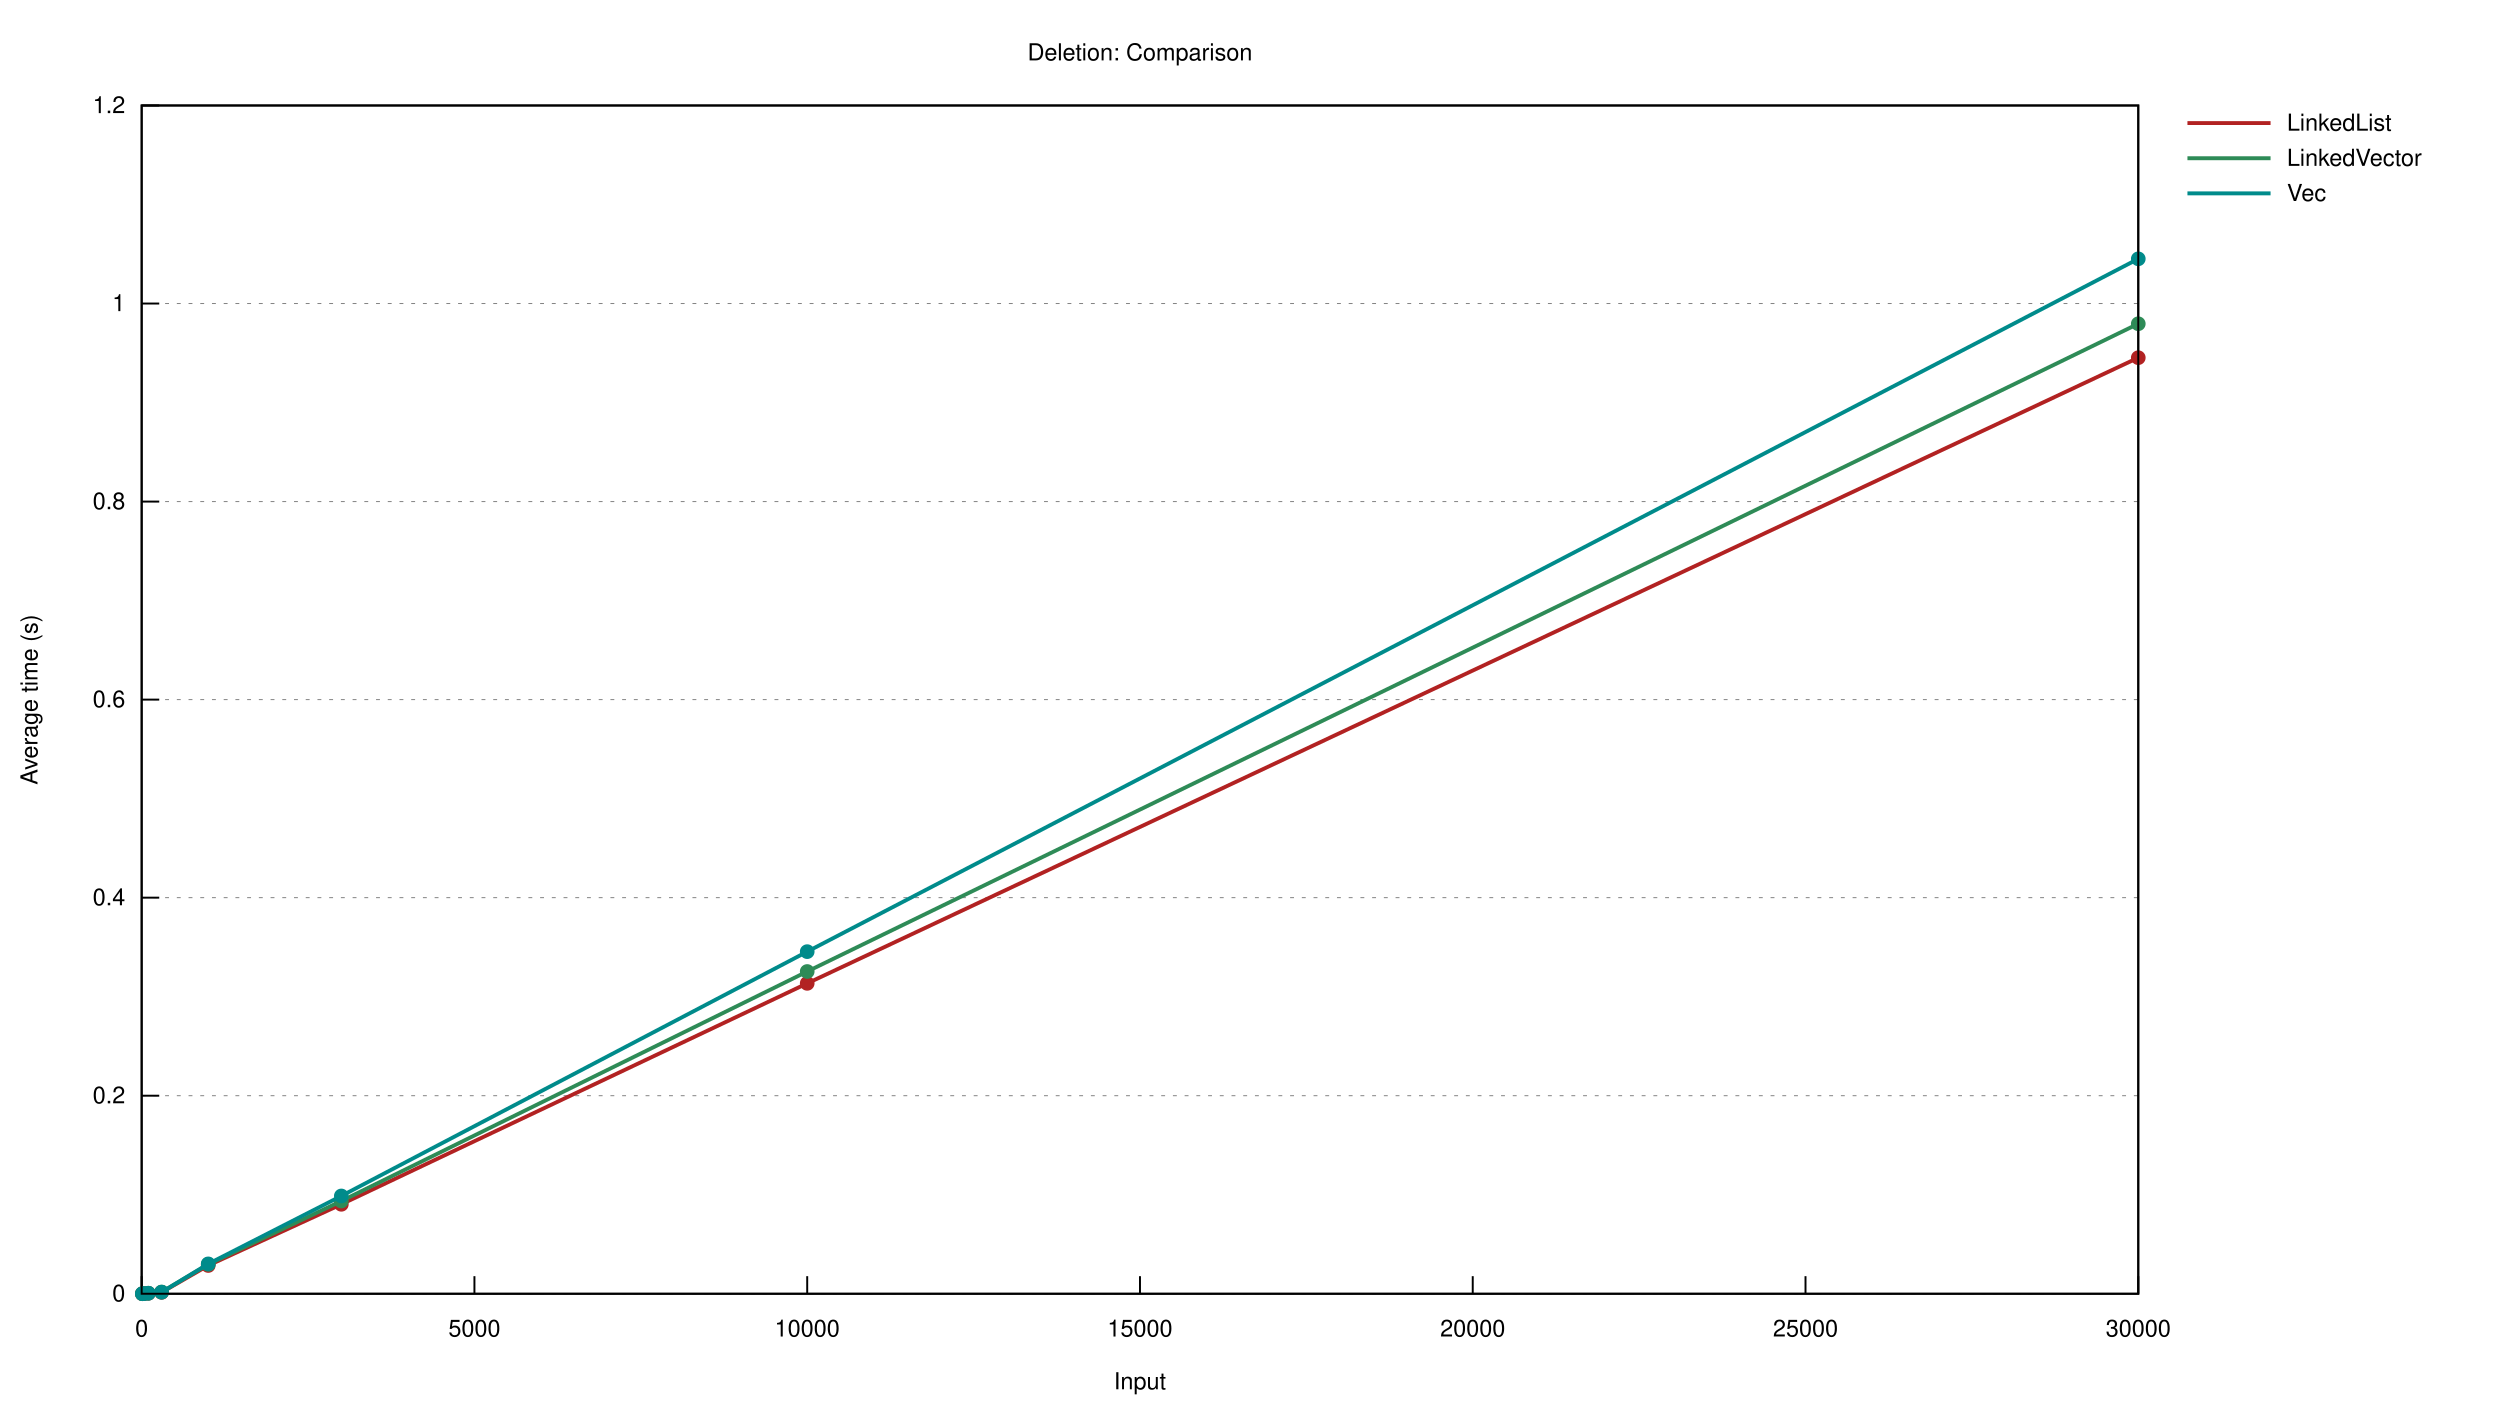
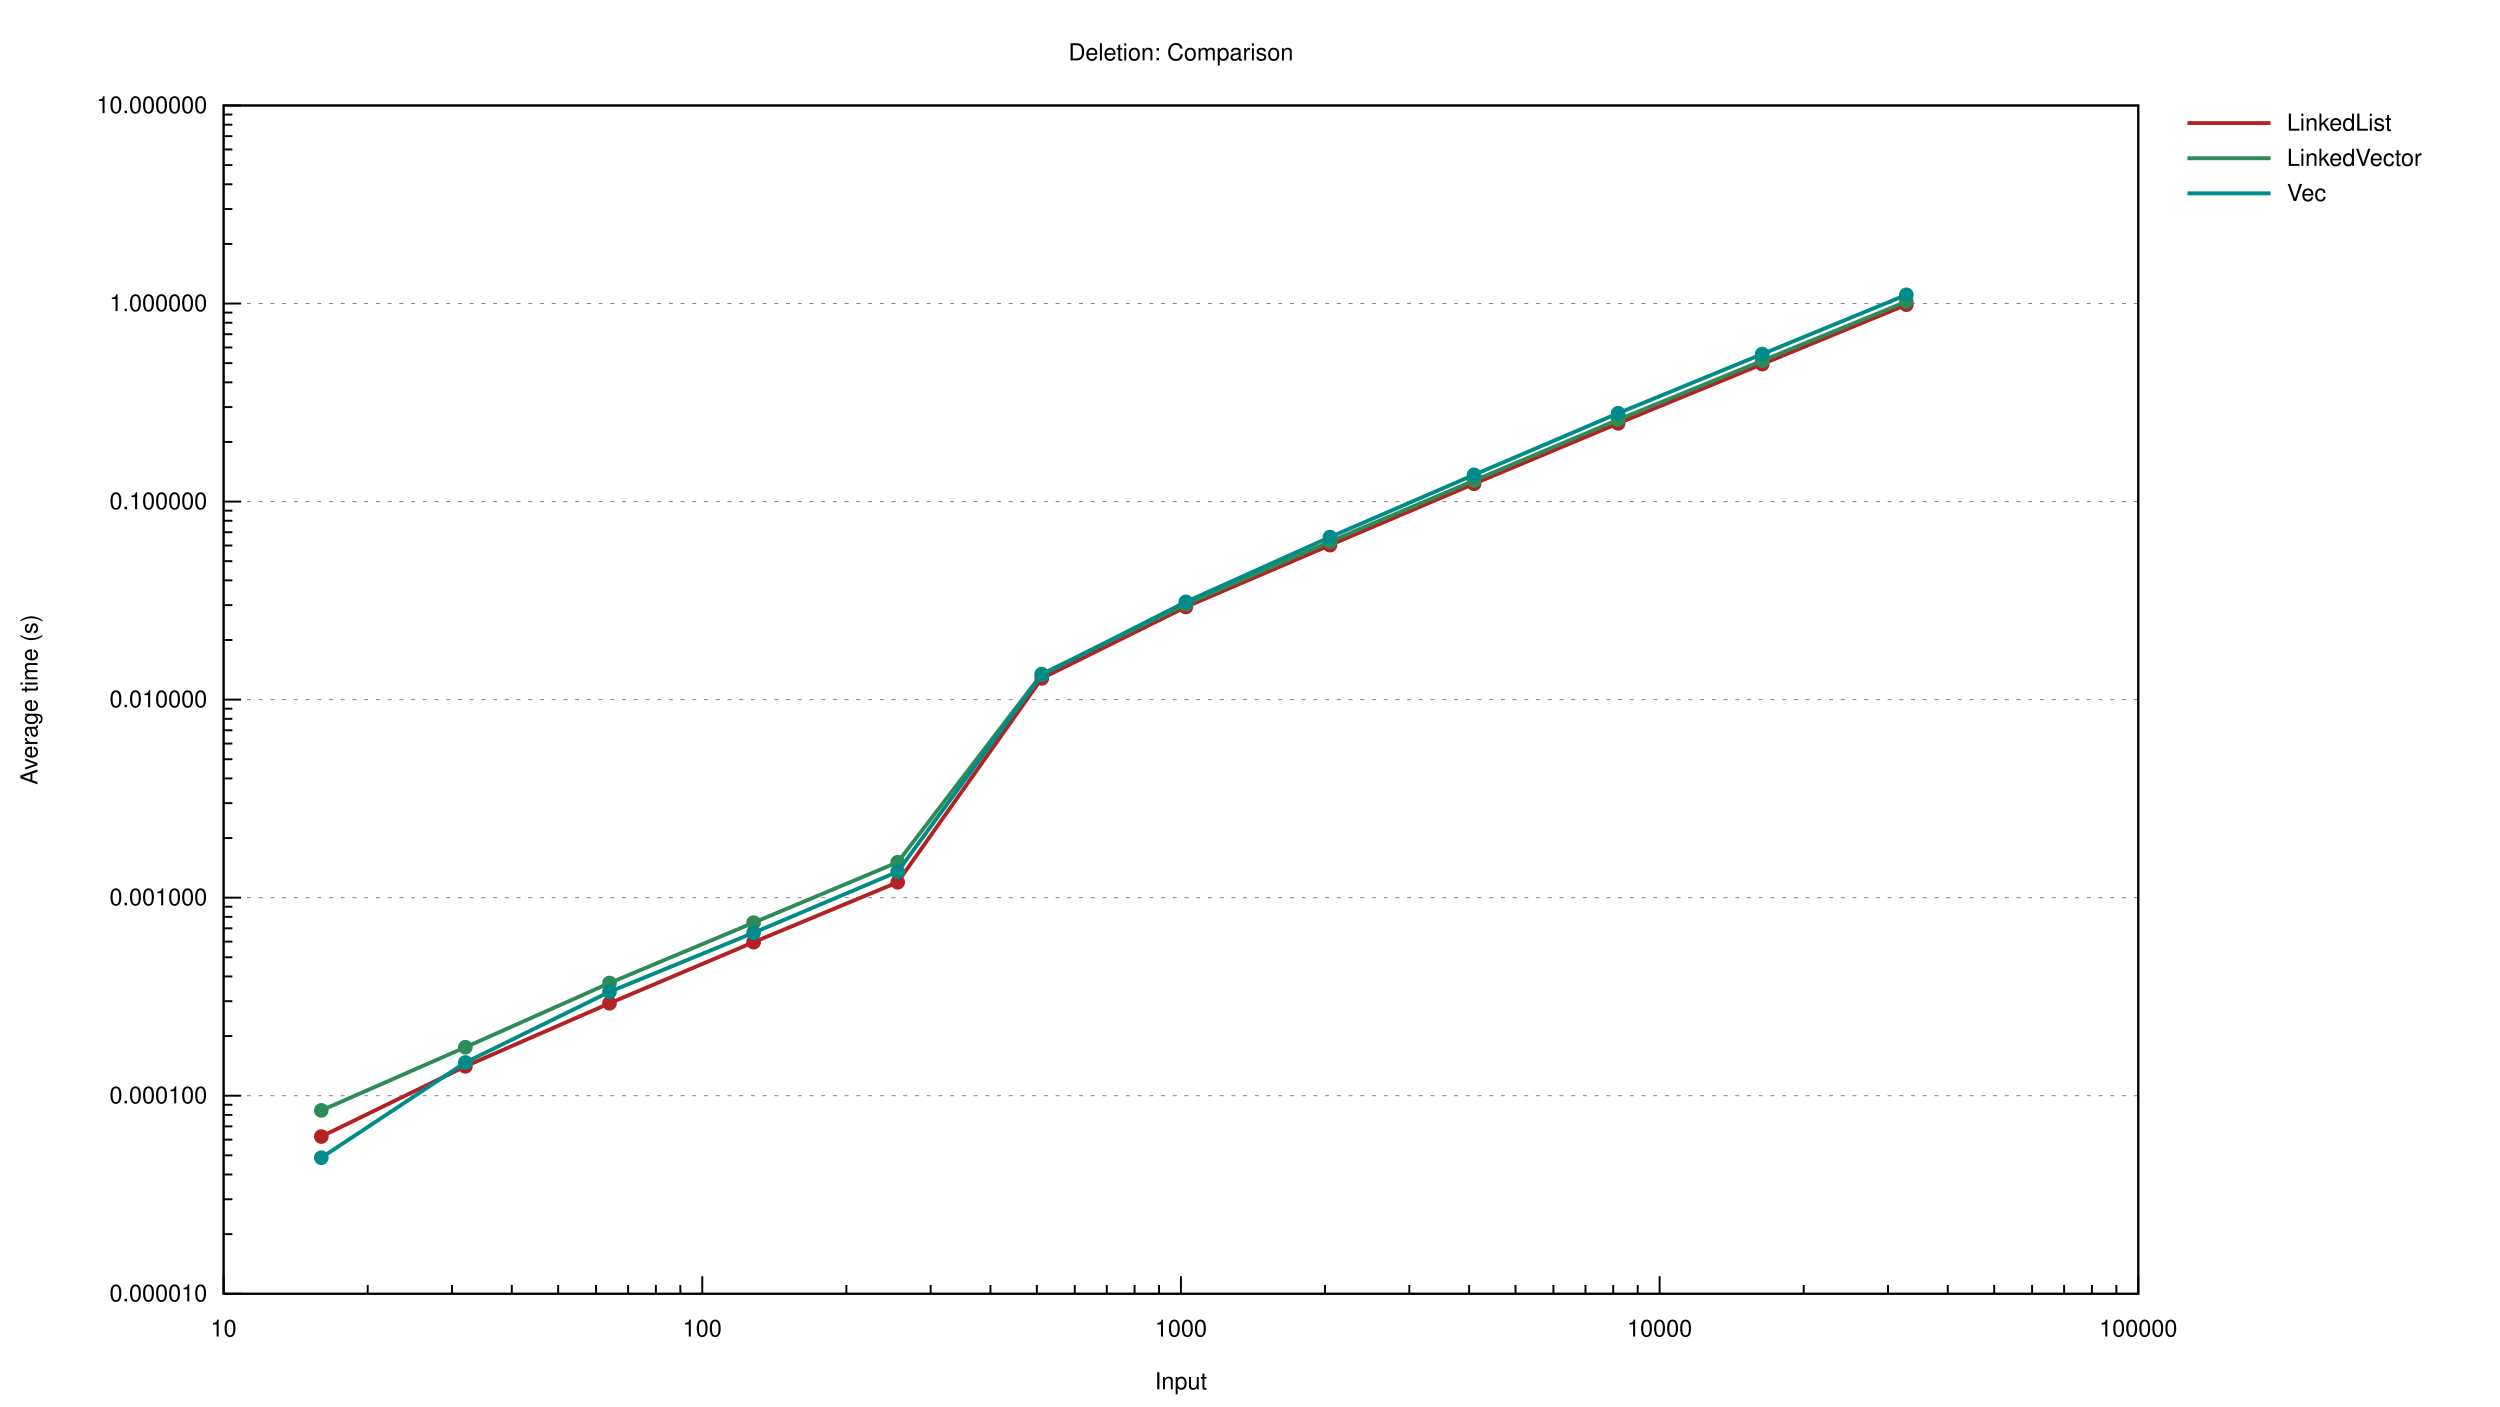
<svg xmlns="http://www.w3.org/2000/svg" xmlns:xlink="http://www.w3.org/1999/xlink" viewBox="0 0 1280 720">
  <g id="gnuplot_canvas">
    <rect x="0" y="0" width="1280" height="720" fill="none" />
    <defs>
      <circle id="gpDot" r="0.5" stroke-width="0.5" stroke="currentColor" />
      <path id="gpPt0" stroke-width="0.222" stroke="currentColor" d="M-1,0 h2 M0,-1 v2" />
      <path id="gpPt1" stroke-width="0.222" stroke="currentColor" d="M-1,-1 L1,1 M1,-1 L-1,1" />
      <path id="gpPt2" stroke-width="0.222" stroke="currentColor" d="M-1,0 L1,0 M0,-1 L0,1 M-1,-1 L1,1 M-1,1 L1,-1" />
      <rect id="gpPt3" stroke-width="0.222" stroke="currentColor" x="-1" y="-1" width="2" height="2" />
      <rect id="gpPt4" stroke-width="0.222" stroke="currentColor" fill="currentColor" x="-1" y="-1" width="2" height="2" />
      <circle id="gpPt5" stroke-width="0.222" stroke="currentColor" cx="0" cy="0" r="1" />
      <use xlink:href="#gpPt5" id="gpPt6" fill="currentColor" stroke="none" />
      <path id="gpPt7" stroke-width="0.222" stroke="currentColor" d="M0,-1.33 L-1.33,0.67 L1.33,0.67 z" />
      <use xlink:href="#gpPt7" id="gpPt8" fill="currentColor" stroke="none" />
      <use xlink:href="#gpPt7" id="gpPt9" stroke="currentColor" transform="rotate(180)" />
      <use xlink:href="#gpPt9" id="gpPt10" fill="currentColor" stroke="none" />
      <use xlink:href="#gpPt3" id="gpPt11" stroke="currentColor" transform="rotate(45)" />
      <use xlink:href="#gpPt11" id="gpPt12" fill="currentColor" stroke="none" />
      <path id="gpPt13" stroke-width="0.222" stroke="currentColor" d="M0,1.330 L1.265,0.411 L0.782,-1.067 L-0.782,-1.076 L-1.265,0.411 z" />
      <use xlink:href="#gpPt13" id="gpPt14" fill="currentColor" stroke="none" />
      <filter id="textbox" filterUnits="objectBoundingBox" x="0" y="0" height="1" width="1">
        <feFlood flood-color="white" flood-opacity="1" result="bgnd" />
        <feComposite in="SourceGraphic" in2="bgnd" operator="atop" />
      </filter>
      <filter id="greybox" filterUnits="objectBoundingBox" x="0" y="0" height="1" width="1">
        <feFlood flood-color="lightgrey" flood-opacity="1" result="grey" />
        <feComposite in="SourceGraphic" in2="grey" operator="atop" />
      </filter>
    </defs>
    <g fill="none" color="white" stroke="currentColor" stroke-width="1.00" stroke-linecap="butt" stroke-linejoin="miter">
</g>
    <g fill="none" color="black" stroke="currentColor" stroke-width="1.00" stroke-linecap="butt" stroke-linejoin="miter">
</g>
    <g fill="none" color="black" stroke="black" stroke-width="0.50" stroke-linecap="butt" stroke-linejoin="miter">
</g>
    <g fill="none" color="gray" stroke="currentColor" stroke-width="0.50" stroke-linecap="butt" stroke-linejoin="miter">
-       <path stroke="gray" stroke-dasharray="2,4" class="gridline" d="M72.53,662.40 L1094.80,662.40  " />
-     </g>
-     <g fill="none" color="gray" stroke="gray" stroke-width="1.00" stroke-linecap="butt" stroke-linejoin="miter">
- </g>
-     <g fill="none" color="black" stroke="currentColor" stroke-width="1.00" stroke-linecap="butt" stroke-linejoin="miter">
-       <path stroke="black" d="M72.53,662.40 L81.53,662.40  " />
-       <g transform="translate(64.14,666.30)" stroke="none" fill="black" font-family="Helvetica" font-size="12.00" text-anchor="end">
-         <text>
-           <tspan font-family="Helvetica"> 0</tspan>
-         </text>
-       </g>
-     </g>
-     <g fill="none" color="black" stroke="currentColor" stroke-width="1.00" stroke-linecap="butt" stroke-linejoin="miter">
- </g>
-     <g fill="none" color="black" stroke="black" stroke-width="0.50" stroke-linecap="butt" stroke-linejoin="miter">
- </g>
-     <g fill="none" color="gray" stroke="currentColor" stroke-width="0.50" stroke-linecap="butt" stroke-linejoin="miter">
-       <path stroke="gray" stroke-dasharray="2,4" class="gridline" d="M72.53,561.00 L1094.80,561.00  " />
-     </g>
-     <g fill="none" color="gray" stroke="gray" stroke-width="1.00" stroke-linecap="butt" stroke-linejoin="miter">
- </g>
-     <g fill="none" color="black" stroke="currentColor" stroke-width="1.00" stroke-linecap="butt" stroke-linejoin="miter">
-       <path stroke="black" d="M72.53,561.00 L81.53,561.00  " />
-       <g transform="translate(64.14,564.90)" stroke="none" fill="black" font-family="Helvetica" font-size="12.00" text-anchor="end">
-         <text>
-           <tspan font-family="Helvetica"> 0.2</tspan>
-         </text>
-       </g>
-     </g>
-     <g fill="none" color="black" stroke="currentColor" stroke-width="1.00" stroke-linecap="butt" stroke-linejoin="miter">
- </g>
-     <g fill="none" color="black" stroke="black" stroke-width="0.50" stroke-linecap="butt" stroke-linejoin="miter">
- </g>
-     <g fill="none" color="gray" stroke="currentColor" stroke-width="0.50" stroke-linecap="butt" stroke-linejoin="miter">
-       <path stroke="gray" stroke-dasharray="2,4" class="gridline" d="M72.53,459.60 L1094.80,459.60  " />
-     </g>
-     <g fill="none" color="gray" stroke="gray" stroke-width="1.00" stroke-linecap="butt" stroke-linejoin="miter">
- </g>
-     <g fill="none" color="black" stroke="currentColor" stroke-width="1.00" stroke-linecap="butt" stroke-linejoin="miter">
-       <path stroke="black" d="M72.53,459.60 L81.53,459.60  " />
-       <g transform="translate(64.14,463.50)" stroke="none" fill="black" font-family="Helvetica" font-size="12.00" text-anchor="end">
-         <text>
-           <tspan font-family="Helvetica"> 0.4</tspan>
-         </text>
-       </g>
-     </g>
-     <g fill="none" color="black" stroke="currentColor" stroke-width="1.00" stroke-linecap="butt" stroke-linejoin="miter">
- </g>
-     <g fill="none" color="black" stroke="black" stroke-width="0.50" stroke-linecap="butt" stroke-linejoin="miter">
- </g>
-     <g fill="none" color="gray" stroke="currentColor" stroke-width="0.50" stroke-linecap="butt" stroke-linejoin="miter">
-       <path stroke="gray" stroke-dasharray="2,4" class="gridline" d="M72.53,358.20 L1094.80,358.20  " />
-     </g>
-     <g fill="none" color="gray" stroke="gray" stroke-width="1.00" stroke-linecap="butt" stroke-linejoin="miter">
- </g>
-     <g fill="none" color="black" stroke="currentColor" stroke-width="1.00" stroke-linecap="butt" stroke-linejoin="miter">
-       <path stroke="black" d="M72.53,358.20 L81.53,358.20  " />
-       <g transform="translate(64.14,362.10)" stroke="none" fill="black" font-family="Helvetica" font-size="12.00" text-anchor="end">
-         <text>
-           <tspan font-family="Helvetica"> 0.6</tspan>
-         </text>
-       </g>
-     </g>
-     <g fill="none" color="black" stroke="currentColor" stroke-width="1.00" stroke-linecap="butt" stroke-linejoin="miter">
- </g>
-     <g fill="none" color="black" stroke="black" stroke-width="0.50" stroke-linecap="butt" stroke-linejoin="miter">
- </g>
-     <g fill="none" color="gray" stroke="currentColor" stroke-width="0.50" stroke-linecap="butt" stroke-linejoin="miter">
-       <path stroke="gray" stroke-dasharray="2,4" class="gridline" d="M72.53,256.81 L1094.80,256.81  " />
-     </g>
-     <g fill="none" color="gray" stroke="gray" stroke-width="1.00" stroke-linecap="butt" stroke-linejoin="miter">
- </g>
-     <g fill="none" color="black" stroke="currentColor" stroke-width="1.00" stroke-linecap="butt" stroke-linejoin="miter">
-       <path stroke="black" d="M72.53,256.81 L81.53,256.81  " />
-       <g transform="translate(64.14,260.71)" stroke="none" fill="black" font-family="Helvetica" font-size="12.00" text-anchor="end">
-         <text>
-           <tspan font-family="Helvetica"> 0.8</tspan>
-         </text>
-       </g>
-     </g>
-     <g fill="none" color="black" stroke="currentColor" stroke-width="1.00" stroke-linecap="butt" stroke-linejoin="miter">
- </g>
-     <g fill="none" color="black" stroke="black" stroke-width="0.50" stroke-linecap="butt" stroke-linejoin="miter">
- </g>
-     <g fill="none" color="gray" stroke="currentColor" stroke-width="0.50" stroke-linecap="butt" stroke-linejoin="miter">
-       <path stroke="gray" stroke-dasharray="2,4" class="gridline" d="M72.53,155.41 L1094.80,155.41  " />
-     </g>
-     <g fill="none" color="gray" stroke="gray" stroke-width="1.00" stroke-linecap="butt" stroke-linejoin="miter">
- </g>
-     <g fill="none" color="black" stroke="currentColor" stroke-width="1.00" stroke-linecap="butt" stroke-linejoin="miter">
-       <path stroke="black" d="M72.53,155.41 L81.53,155.41  " />
-       <g transform="translate(64.14,159.31)" stroke="none" fill="black" font-family="Helvetica" font-size="12.00" text-anchor="end">
-         <text>
-           <tspan font-family="Helvetica"> 1</tspan>
-         </text>
-       </g>
-     </g>
-     <g fill="none" color="black" stroke="currentColor" stroke-width="1.00" stroke-linecap="butt" stroke-linejoin="miter">
- </g>
-     <g fill="none" color="black" stroke="black" stroke-width="0.50" stroke-linecap="butt" stroke-linejoin="miter">
- </g>
-     <g fill="none" color="gray" stroke="currentColor" stroke-width="0.50" stroke-linecap="butt" stroke-linejoin="miter">
-       <path stroke="gray" stroke-dasharray="2,4" class="gridline" d="M72.53,54.01 L1094.80,54.01  " />
-     </g>
-     <g fill="none" color="gray" stroke="gray" stroke-width="1.00" stroke-linecap="butt" stroke-linejoin="miter">
- </g>
-     <g fill="none" color="black" stroke="currentColor" stroke-width="1.00" stroke-linecap="butt" stroke-linejoin="miter">
-       <path stroke="black" d="M72.53,54.01 L81.53,54.01  " />
-       <g transform="translate(64.14,57.91)" stroke="none" fill="black" font-family="Helvetica" font-size="12.00" text-anchor="end">
-         <text>
-           <tspan font-family="Helvetica"> 1.2</tspan>
-         </text>
-       </g>
-     </g>
-     <g fill="none" color="black" stroke="currentColor" stroke-width="1.00" stroke-linecap="butt" stroke-linejoin="miter">
-       <path stroke="black" d="M72.53,662.40 L72.53,653.40  " />
-       <g transform="translate(72.53,684.30)" stroke="none" fill="black" font-family="Helvetica" font-size="12.00" text-anchor="middle">
-         <text>
-           <tspan font-family="Helvetica"> 0</tspan>
-         </text>
-       </g>
-     </g>
-     <g fill="none" color="black" stroke="currentColor" stroke-width="1.00" stroke-linecap="butt" stroke-linejoin="miter">
-       <path stroke="black" d="M242.91,662.40 L242.91,653.40  " />
-       <g transform="translate(242.91,684.30)" stroke="none" fill="black" font-family="Helvetica" font-size="12.00" text-anchor="middle">
-         <text>
-           <tspan font-family="Helvetica"> 5000</tspan>
-         </text>
-       </g>
-     </g>
-     <g fill="none" color="black" stroke="currentColor" stroke-width="1.00" stroke-linecap="butt" stroke-linejoin="miter">
-       <path stroke="black" d="M413.29,662.40 L413.29,653.40  " />
-       <g transform="translate(413.29,684.30)" stroke="none" fill="black" font-family="Helvetica" font-size="12.00" text-anchor="middle">
+       <path stroke="gray" stroke-dasharray="2,4" class="gridline" d="M114.48,662.40 L1094.80,662.40  " />
+     </g>
+     <g fill="none" color="gray" stroke="gray" stroke-width="1.00" stroke-linecap="butt" stroke-linejoin="miter">
+ </g>
+     <g fill="none" color="black" stroke="currentColor" stroke-width="1.00" stroke-linecap="butt" stroke-linejoin="miter">
+       <path stroke="black" d="M114.48,662.40 L123.48,662.40  " />
+       <g transform="translate(106.09,666.30)" stroke="none" fill="black" font-family="Helvetica" font-size="12.00" text-anchor="end">
+         <text>
+           <tspan font-family="Helvetica">0.000010</tspan>
+         </text>
+       </g>
+     </g>
+     <g fill="none" color="black" stroke="currentColor" stroke-width="1.00" stroke-linecap="butt" stroke-linejoin="miter">
+       <path stroke="black" d="M114.48,631.88 L118.98,631.88 M114.48,614.02 L118.98,614.02 M114.48,601.35 L118.98,601.35 M114.48,591.53 L118.98,591.53   M114.48,583.50 L118.98,583.50 M114.48,576.71 L118.98,576.71 M114.48,570.83 L118.98,570.83 M114.48,565.64 L118.98,565.64    " />
+     </g>
+     <g fill="none" color="black" stroke="black" stroke-width="0.50" stroke-linecap="butt" stroke-linejoin="miter">
+ </g>
+     <g fill="none" color="gray" stroke="currentColor" stroke-width="0.50" stroke-linecap="butt" stroke-linejoin="miter">
+       <path stroke="gray" stroke-dasharray="2,4" class="gridline" d="M114.48,561.00 L1094.80,561.00  " />
+     </g>
+     <g fill="none" color="gray" stroke="gray" stroke-width="1.00" stroke-linecap="butt" stroke-linejoin="miter">
+ </g>
+     <g fill="none" color="black" stroke="currentColor" stroke-width="1.00" stroke-linecap="butt" stroke-linejoin="miter">
+       <path stroke="black" d="M114.48,561.00 L123.48,561.00  " />
+       <g transform="translate(106.09,564.90)" stroke="none" fill="black" font-family="Helvetica" font-size="12.00" text-anchor="end">
+         <text>
+           <tspan font-family="Helvetica">0.000100</tspan>
+         </text>
+       </g>
+     </g>
+     <g fill="none" color="black" stroke="currentColor" stroke-width="1.00" stroke-linecap="butt" stroke-linejoin="miter">
+       <path stroke="black" d="M114.48,530.48 L118.98,530.48 M114.48,512.62 L118.98,512.62 M114.48,499.95 L118.98,499.95 M114.48,490.13 L118.98,490.13   M114.48,482.10 L118.98,482.10 M114.48,475.31 L118.98,475.31 M114.48,469.43 L118.98,469.43 M114.48,464.24 L118.98,464.24    " />
+     </g>
+     <g fill="none" color="black" stroke="black" stroke-width="0.50" stroke-linecap="butt" stroke-linejoin="miter">
+ </g>
+     <g fill="none" color="gray" stroke="currentColor" stroke-width="0.50" stroke-linecap="butt" stroke-linejoin="miter">
+       <path stroke="gray" stroke-dasharray="2,4" class="gridline" d="M114.48,459.60 L1094.80,459.60  " />
+     </g>
+     <g fill="none" color="gray" stroke="gray" stroke-width="1.00" stroke-linecap="butt" stroke-linejoin="miter">
+ </g>
+     <g fill="none" color="black" stroke="currentColor" stroke-width="1.00" stroke-linecap="butt" stroke-linejoin="miter">
+       <path stroke="black" d="M114.48,459.60 L123.48,459.60  " />
+       <g transform="translate(106.09,463.50)" stroke="none" fill="black" font-family="Helvetica" font-size="12.00" text-anchor="end">
+         <text>
+           <tspan font-family="Helvetica">0.001000</tspan>
+         </text>
+       </g>
+     </g>
+     <g fill="none" color="black" stroke="currentColor" stroke-width="1.00" stroke-linecap="butt" stroke-linejoin="miter">
+       <path stroke="black" d="M114.48,429.08 L118.98,429.08 M114.48,411.22 L118.98,411.22 M114.48,398.56 L118.98,398.56 M114.48,388.73 L118.98,388.73   M114.48,380.70 L118.98,380.70 M114.48,373.91 L118.98,373.91 M114.48,368.03 L118.98,368.03 M114.48,362.84 L118.98,362.84    " />
+     </g>
+     <g fill="none" color="black" stroke="black" stroke-width="0.50" stroke-linecap="butt" stroke-linejoin="miter">
+ </g>
+     <g fill="none" color="gray" stroke="currentColor" stroke-width="0.50" stroke-linecap="butt" stroke-linejoin="miter">
+       <path stroke="gray" stroke-dasharray="2,4" class="gridline" d="M114.48,358.20 L1094.80,358.20  " />
+     </g>
+     <g fill="none" color="gray" stroke="gray" stroke-width="1.00" stroke-linecap="butt" stroke-linejoin="miter">
+ </g>
+     <g fill="none" color="black" stroke="currentColor" stroke-width="1.00" stroke-linecap="butt" stroke-linejoin="miter">
+       <path stroke="black" d="M114.48,358.20 L123.48,358.20  " />
+       <g transform="translate(106.09,362.10)" stroke="none" fill="black" font-family="Helvetica" font-size="12.00" text-anchor="end">
+         <text>
+           <tspan font-family="Helvetica">0.010000</tspan>
+         </text>
+       </g>
+     </g>
+     <g fill="none" color="black" stroke="currentColor" stroke-width="1.00" stroke-linecap="butt" stroke-linejoin="miter">
+       <path stroke="black" d="M114.48,327.68 L118.98,327.68 M114.48,309.83 L118.98,309.83 M114.48,297.16 L118.98,297.16 M114.48,287.33 L118.98,287.33   M114.48,279.30 L118.98,279.30 M114.48,272.51 L118.98,272.51 M114.48,266.63 L118.98,266.63 M114.48,261.45 L118.98,261.45    " />
+     </g>
+     <g fill="none" color="black" stroke="black" stroke-width="0.50" stroke-linecap="butt" stroke-linejoin="miter">
+ </g>
+     <g fill="none" color="gray" stroke="currentColor" stroke-width="0.50" stroke-linecap="butt" stroke-linejoin="miter">
+       <path stroke="gray" stroke-dasharray="2,4" class="gridline" d="M114.48,256.81 L1094.80,256.81  " />
+     </g>
+     <g fill="none" color="gray" stroke="gray" stroke-width="1.00" stroke-linecap="butt" stroke-linejoin="miter">
+ </g>
+     <g fill="none" color="black" stroke="currentColor" stroke-width="1.00" stroke-linecap="butt" stroke-linejoin="miter">
+       <path stroke="black" d="M114.48,256.81 L123.48,256.81  " />
+       <g transform="translate(106.09,260.71)" stroke="none" fill="black" font-family="Helvetica" font-size="12.00" text-anchor="end">
+         <text>
+           <tspan font-family="Helvetica">0.100000</tspan>
+         </text>
+       </g>
+     </g>
+     <g fill="none" color="black" stroke="currentColor" stroke-width="1.00" stroke-linecap="butt" stroke-linejoin="miter">
+       <path stroke="black" d="M114.48,226.28 L118.98,226.28 M114.48,208.43 L118.98,208.43 M114.48,195.76 L118.98,195.76 M114.48,185.93 L118.98,185.93   M114.48,177.90 L118.98,177.90 M114.48,171.12 L118.98,171.12 M114.48,165.23 L118.98,165.23 M114.48,160.05 L118.98,160.05    " />
+     </g>
+     <g fill="none" color="black" stroke="black" stroke-width="0.50" stroke-linecap="butt" stroke-linejoin="miter">
+ </g>
+     <g fill="none" color="gray" stroke="currentColor" stroke-width="0.50" stroke-linecap="butt" stroke-linejoin="miter">
+       <path stroke="gray" stroke-dasharray="2,4" class="gridline" d="M114.48,155.41 L1094.80,155.41  " />
+     </g>
+     <g fill="none" color="gray" stroke="gray" stroke-width="1.00" stroke-linecap="butt" stroke-linejoin="miter">
+ </g>
+     <g fill="none" color="black" stroke="currentColor" stroke-width="1.00" stroke-linecap="butt" stroke-linejoin="miter">
+       <path stroke="black" d="M114.48,155.41 L123.48,155.41  " />
+       <g transform="translate(106.09,159.31)" stroke="none" fill="black" font-family="Helvetica" font-size="12.00" text-anchor="end">
+         <text>
+           <tspan font-family="Helvetica">1.000000</tspan>
+         </text>
+       </g>
+     </g>
+     <g fill="none" color="black" stroke="currentColor" stroke-width="1.00" stroke-linecap="butt" stroke-linejoin="miter">
+       <path stroke="black" d="M114.48,124.88 L118.98,124.88 M114.48,107.03 L118.98,107.03 M114.48,94.36 L118.98,94.36 M114.48,84.53 L118.98,84.53   M114.48,76.51 L118.98,76.51 M114.48,69.72 L118.98,69.72 M114.48,63.84 L118.98,63.84 M114.48,58.65 L118.98,58.65    " />
+     </g>
+     <g fill="none" color="black" stroke="black" stroke-width="0.50" stroke-linecap="butt" stroke-linejoin="miter">
+ </g>
+     <g fill="none" color="gray" stroke="currentColor" stroke-width="0.50" stroke-linecap="butt" stroke-linejoin="miter">
+       <path stroke="gray" stroke-dasharray="2,4" class="gridline" d="M114.48,54.01 L1094.80,54.01  " />
+     </g>
+     <g fill="none" color="gray" stroke="gray" stroke-width="1.00" stroke-linecap="butt" stroke-linejoin="miter">
+ </g>
+     <g fill="none" color="black" stroke="currentColor" stroke-width="1.00" stroke-linecap="butt" stroke-linejoin="miter">
+       <path stroke="black" d="M114.48,54.01 L123.48,54.01  " />
+       <g transform="translate(106.09,57.91)" stroke="none" fill="black" font-family="Helvetica" font-size="12.00" text-anchor="end">
+         <text>
+           <tspan font-family="Helvetica">10.000000</tspan>
+         </text>
+       </g>
+     </g>
+     <g fill="none" color="black" stroke="currentColor" stroke-width="1.00" stroke-linecap="butt" stroke-linejoin="miter">
+       <path stroke="black" d="M114.48,662.40 L114.48,653.40  " />
+       <g transform="translate(114.48,684.30)" stroke="none" fill="black" font-family="Helvetica" font-size="12.00" text-anchor="middle">
+         <text>
+           <tspan font-family="Helvetica"> 10</tspan>
+         </text>
+       </g>
+     </g>
+     <g fill="none" color="black" stroke="currentColor" stroke-width="1.00" stroke-linecap="butt" stroke-linejoin="miter">
+       <path stroke="black" d="M188.26,662.40 L188.26,657.90 M231.41,662.40 L231.41,657.90 M262.03,662.40 L262.03,657.90 M285.78,662.40 L285.78,657.90   M305.19,662.40 L305.19,657.90 M321.60,662.40 L321.60,657.90 M335.81,662.40 L335.81,657.90 M348.35,662.40 L348.35,657.90   M359.56,662.40 L359.56,653.40  " />
+       <g transform="translate(359.56,684.30)" stroke="none" fill="black" font-family="Helvetica" font-size="12.00" text-anchor="middle">
+         <text>
+           <tspan font-family="Helvetica"> 100</tspan>
+         </text>
+       </g>
+     </g>
+     <g fill="none" color="black" stroke="currentColor" stroke-width="1.00" stroke-linecap="butt" stroke-linejoin="miter">
+       <path stroke="black" d="M433.34,662.40 L433.34,657.90 M476.49,662.40 L476.49,657.90 M507.11,662.40 L507.11,657.90 M530.86,662.40 L530.86,657.90   M550.27,662.40 L550.27,657.90 M566.68,662.40 L566.68,657.90 M580.89,662.40 L580.89,657.90 M593.43,662.40 L593.43,657.90   M604.64,662.40 L604.64,653.40  " />
+       <g transform="translate(604.64,684.30)" stroke="none" fill="black" font-family="Helvetica" font-size="12.00" text-anchor="middle">
+         <text>
+           <tspan font-family="Helvetica"> 1000</tspan>
+         </text>
+       </g>
+     </g>
+     <g fill="none" color="black" stroke="currentColor" stroke-width="1.00" stroke-linecap="butt" stroke-linejoin="miter">
+       <path stroke="black" d="M678.42,662.40 L678.42,657.90 M721.57,662.40 L721.57,657.90 M752.19,662.40 L752.19,657.90 M775.94,662.40 L775.94,657.90   M795.35,662.40 L795.35,657.90 M811.76,662.40 L811.76,657.90 M825.97,662.40 L825.97,657.90 M838.51,662.40 L838.51,657.90   M849.72,662.40 L849.72,653.40  " />
+       <g transform="translate(849.72,684.30)" stroke="none" fill="black" font-family="Helvetica" font-size="12.00" text-anchor="middle">
        <text>
          <tspan font-family="Helvetica"> 10000</tspan>
        </text>
      </g>
    </g>
    <g fill="none" color="black" stroke="currentColor" stroke-width="1.00" stroke-linecap="butt" stroke-linejoin="miter">
-       <path stroke="black" d="M583.67,662.40 L583.67,653.40  " />
-       <g transform="translate(583.67,684.30)" stroke="none" fill="black" font-family="Helvetica" font-size="12.00" text-anchor="middle">
-         <text>
-           <tspan font-family="Helvetica"> 15000</tspan>
-         </text>
-       </g>
-     </g>
-     <g fill="none" color="black" stroke="currentColor" stroke-width="1.00" stroke-linecap="butt" stroke-linejoin="miter">
-       <path stroke="black" d="M754.04,662.40 L754.04,653.40  " />
-       <g transform="translate(754.04,684.30)" stroke="none" fill="black" font-family="Helvetica" font-size="12.00" text-anchor="middle">
-         <text>
-           <tspan font-family="Helvetica"> 20000</tspan>
-         </text>
-       </g>
-     </g>
-     <g fill="none" color="black" stroke="currentColor" stroke-width="1.00" stroke-linecap="butt" stroke-linejoin="miter">
-       <path stroke="black" d="M924.42,662.40 L924.42,653.40  " />
-       <g transform="translate(924.42,684.30)" stroke="none" fill="black" font-family="Helvetica" font-size="12.00" text-anchor="middle">
-         <text>
-           <tspan font-family="Helvetica"> 25000</tspan>
-         </text>
-       </g>
-     </g>
-     <g fill="none" color="black" stroke="currentColor" stroke-width="1.00" stroke-linecap="butt" stroke-linejoin="miter">
-       <path stroke="black" d="M1094.80,662.40 L1094.80,653.40  " />
+       <path stroke="black" d="M923.50,662.40 L923.50,657.90 M966.65,662.40 L966.65,657.90 M997.27,662.40 L997.27,657.90 M1021.02,662.40 L1021.02,657.90   M1040.43,662.40 L1040.43,657.90 M1056.84,662.40 L1056.84,657.90 M1071.05,662.40 L1071.05,657.90 M1083.59,662.40 L1083.59,657.90   M1094.80,662.40 L1094.80,653.40  " />
      <g transform="translate(1094.80,684.30)" stroke="none" fill="black" font-family="Helvetica" font-size="12.00" text-anchor="middle">
        <text>
-           <tspan font-family="Helvetica"> 30000</tspan>
-         </text>
-       </g>
-     </g>
-     <g fill="none" color="black" stroke="currentColor" stroke-width="1.00" stroke-linecap="butt" stroke-linejoin="miter">
- </g>
-     <g fill="none" color="black" stroke="currentColor" stroke-width="1.00" stroke-linecap="butt" stroke-linejoin="miter">
-       <path stroke="black" d="M72.53,54.01 L72.53,662.40 L1094.80,662.40 L1094.80,54.01 L72.53,54.01 Z  " />
+           <tspan font-family="Helvetica"> 100000</tspan>
+         </text>
+       </g>
+     </g>
+     <g fill="none" color="black" stroke="currentColor" stroke-width="1.00" stroke-linecap="butt" stroke-linejoin="miter">
+ </g>
+     <g fill="none" color="black" stroke="currentColor" stroke-width="1.00" stroke-linecap="butt" stroke-linejoin="miter">
+       <path stroke="black" d="M114.48,54.01 L114.48,662.40 L1094.80,662.40 L1094.80,54.01 L114.48,54.01 Z  " />
    </g>
    <g fill="none" color="black" stroke="currentColor" stroke-width="1.00" stroke-linecap="butt" stroke-linejoin="miter">
</g>
    <g id="gnuplot_plot_1">
      <g fill="none" color="white" stroke="black" stroke-width="2.00" stroke-linecap="butt" stroke-linejoin="miter">
</g>
      <g fill="none" color="black" stroke="currentColor" stroke-width="2.00" stroke-linecap="butt" stroke-linejoin="miter">
        <g transform="translate(1170.92,66.91)" stroke="none" fill="black" font-family="Helvetica" font-size="12.00" text-anchor="start">
          <text>
            <tspan font-family="Helvetica">LinkedList</tspan>
          </text>
        </g>
      </g>
      <g fill="none" color="black" stroke="currentColor" stroke-width="2.00" stroke-linecap="butt" stroke-linejoin="miter">
-         <path stroke="rgb(178,  34,  34)" d="M1119.97,63.01 L1162.53,63.01 M72.87,662.39 L73.55,662.33 L75.94,662.16 L82.75,661.68 L106.61,647.93 L174.76,616.60   L413.29,503.48 L1094.80,183.14  " />
+         <path stroke="rgb(178,  34,  34)" d="M1119.97,63.01 L1162.53,63.01 M164.51,581.91 L238.28,545.96 L312.06,513.68 L385.84,482.40 L459.61,451.71 L533.39,347.33   L607.16,310.76 L680.94,279.11 L754.72,247.68 L828.49,216.76 L902.27,186.42 L976.05,156.00  " />
      </g>
    </g>
    <g id="gnuplot_plot_2" fill="none">
      <g fill="none" color="white" stroke="rgb(178,  34,  34)" stroke-width="1.00" stroke-linecap="butt" stroke-linejoin="miter">
</g>
      <g fill="none" color="black" stroke="currentColor" stroke-width="1.00" stroke-linecap="butt" stroke-linejoin="miter">
-         <use xlink:href="#gpPt6" transform="translate(72.87,662.39) scale(3.38)" color="rgb(178,  34,  34)" />
-         <use xlink:href="#gpPt6" transform="translate(73.55,662.33) scale(3.38)" color="rgb(178,  34,  34)" />
-         <use xlink:href="#gpPt6" transform="translate(75.94,662.16) scale(3.38)" color="rgb(178,  34,  34)" />
-         <use xlink:href="#gpPt6" transform="translate(82.75,661.68) scale(3.38)" color="rgb(178,  34,  34)" />
-         <use xlink:href="#gpPt6" transform="translate(106.61,647.93) scale(3.38)" color="rgb(178,  34,  34)" />
-         <use xlink:href="#gpPt6" transform="translate(174.76,616.60) scale(3.38)" color="rgb(178,  34,  34)" />
-         <use xlink:href="#gpPt6" transform="translate(413.29,503.48) scale(3.38)" color="rgb(178,  34,  34)" />
-         <use xlink:href="#gpPt6" transform="translate(1094.80,183.14) scale(3.38)" color="rgb(178,  34,  34)" />
+         <use xlink:href="#gpPt6" transform="translate(164.51,581.91) scale(3.38)" color="rgb(178,  34,  34)" />
+         <use xlink:href="#gpPt6" transform="translate(238.28,545.96) scale(3.38)" color="rgb(178,  34,  34)" />
+         <use xlink:href="#gpPt6" transform="translate(312.06,513.68) scale(3.38)" color="rgb(178,  34,  34)" />
+         <use xlink:href="#gpPt6" transform="translate(385.84,482.40) scale(3.38)" color="rgb(178,  34,  34)" />
+         <use xlink:href="#gpPt6" transform="translate(459.61,451.71) scale(3.38)" color="rgb(178,  34,  34)" />
+         <use xlink:href="#gpPt6" transform="translate(533.39,347.33) scale(3.38)" color="rgb(178,  34,  34)" />
+         <use xlink:href="#gpPt6" transform="translate(607.16,310.76) scale(3.38)" color="rgb(178,  34,  34)" />
+         <use xlink:href="#gpPt6" transform="translate(680.94,279.11) scale(3.38)" color="rgb(178,  34,  34)" />
+         <use xlink:href="#gpPt6" transform="translate(754.72,247.68) scale(3.38)" color="rgb(178,  34,  34)" />
+         <use xlink:href="#gpPt6" transform="translate(828.49,216.76) scale(3.38)" color="rgb(178,  34,  34)" />
+         <use xlink:href="#gpPt6" transform="translate(902.27,186.42) scale(3.38)" color="rgb(178,  34,  34)" />
+         <use xlink:href="#gpPt6" transform="translate(976.05,156.00) scale(3.38)" color="rgb(178,  34,  34)" />
      </g>
    </g>
    <g id="gnuplot_plot_3">
      <g fill="none" color="white" stroke="rgb(178,  34,  34)" stroke-width="2.00" stroke-linecap="butt" stroke-linejoin="miter">
</g>
      <g fill="none" color="black" stroke="currentColor" stroke-width="2.00" stroke-linecap="butt" stroke-linejoin="miter">
        <g transform="translate(1170.92,84.91)" stroke="none" fill="black" font-family="Helvetica" font-size="12.00" text-anchor="start">
          <text>
            <tspan font-family="Helvetica">LinkedVector</tspan>
          </text>
        </g>
      </g>
      <g fill="none" color="black" stroke="currentColor" stroke-width="2.00" stroke-linecap="butt" stroke-linejoin="miter">
-         <path stroke="rgb( 46, 139,  87)" d="M1119.97,81.01 L1162.53,81.01 M72.87,662.38 L73.55,662.31 L75.94,662.11 L82.75,661.51 L106.61,647.34 L174.76,614.93   L413.29,497.41 L1094.80,165.76  " />
+         <path stroke="rgb( 46, 139,  87)" d="M1119.97,81.01 L1162.53,81.01 M164.51,568.54 L238.28,536.18 L312.06,503.31 L385.84,472.39 L459.61,441.47 L533.39,345.11   L607.16,309.30 L680.94,277.33 L754.72,246.06 L828.49,214.90 L902.27,184.69 L976.05,154.43  " />
      </g>
    </g>
    <g id="gnuplot_plot_4" fill="none">
      <g fill="none" color="white" stroke="rgb( 46, 139,  87)" stroke-width="1.00" stroke-linecap="butt" stroke-linejoin="miter">
</g>
      <g fill="none" color="black" stroke="currentColor" stroke-width="1.00" stroke-linecap="butt" stroke-linejoin="miter">
-         <use xlink:href="#gpPt6" transform="translate(72.87,662.38) scale(3.38)" color="rgb( 46, 139,  87)" />
-         <use xlink:href="#gpPt6" transform="translate(73.55,662.31) scale(3.38)" color="rgb( 46, 139,  87)" />
-         <use xlink:href="#gpPt6" transform="translate(75.94,662.11) scale(3.38)" color="rgb( 46, 139,  87)" />
-         <use xlink:href="#gpPt6" transform="translate(82.75,661.51) scale(3.38)" color="rgb( 46, 139,  87)" />
-         <use xlink:href="#gpPt6" transform="translate(106.61,647.34) scale(3.38)" color="rgb( 46, 139,  87)" />
-         <use xlink:href="#gpPt6" transform="translate(174.76,614.93) scale(3.38)" color="rgb( 46, 139,  87)" />
-         <use xlink:href="#gpPt6" transform="translate(413.29,497.41) scale(3.38)" color="rgb( 46, 139,  87)" />
-         <use xlink:href="#gpPt6" transform="translate(1094.80,165.76) scale(3.38)" color="rgb( 46, 139,  87)" />
+         <use xlink:href="#gpPt6" transform="translate(164.51,568.54) scale(3.38)" color="rgb( 46, 139,  87)" />
+         <use xlink:href="#gpPt6" transform="translate(238.28,536.18) scale(3.38)" color="rgb( 46, 139,  87)" />
+         <use xlink:href="#gpPt6" transform="translate(312.06,503.31) scale(3.38)" color="rgb( 46, 139,  87)" />
+         <use xlink:href="#gpPt6" transform="translate(385.84,472.39) scale(3.38)" color="rgb( 46, 139,  87)" />
+         <use xlink:href="#gpPt6" transform="translate(459.61,441.47) scale(3.38)" color="rgb( 46, 139,  87)" />
+         <use xlink:href="#gpPt6" transform="translate(533.39,345.11) scale(3.38)" color="rgb( 46, 139,  87)" />
+         <use xlink:href="#gpPt6" transform="translate(607.16,309.30) scale(3.38)" color="rgb( 46, 139,  87)" />
+         <use xlink:href="#gpPt6" transform="translate(680.94,277.33) scale(3.38)" color="rgb( 46, 139,  87)" />
+         <use xlink:href="#gpPt6" transform="translate(754.72,246.06) scale(3.38)" color="rgb( 46, 139,  87)" />
+         <use xlink:href="#gpPt6" transform="translate(828.49,214.90) scale(3.38)" color="rgb( 46, 139,  87)" />
+         <use xlink:href="#gpPt6" transform="translate(902.27,184.69) scale(3.38)" color="rgb( 46, 139,  87)" />
+         <use xlink:href="#gpPt6" transform="translate(976.05,154.43) scale(3.38)" color="rgb( 46, 139,  87)" />
      </g>
    </g>
    <g id="gnuplot_plot_5">
      <g fill="none" color="white" stroke="rgb( 46, 139,  87)" stroke-width="2.00" stroke-linecap="butt" stroke-linejoin="miter">
</g>
      <g fill="none" color="black" stroke="currentColor" stroke-width="2.00" stroke-linecap="butt" stroke-linejoin="miter">
        <g transform="translate(1170.92,102.91)" stroke="none" fill="black" font-family="Helvetica" font-size="12.00" text-anchor="start">
          <text>
            <tspan font-family="Helvetica">Vec</tspan>
          </text>
        </g>
      </g>
      <g fill="none" color="black" stroke="currentColor" stroke-width="2.00" stroke-linecap="butt" stroke-linejoin="miter">
-         <path stroke="rgb(  0, 139, 139)" d="M1119.97,99.01 L1162.53,99.01 M72.87,662.39 L73.55,662.33 L75.94,662.14 L82.75,661.59 L106.61,647.11 L174.76,612.33   L413.29,487.24 L1094.80,132.52  " />
+         <path stroke="rgb(  0, 139, 139)" d="M1119.97,99.01 L1162.53,99.01 M164.51,592.75 L238.28,543.99 L312.06,507.82 L385.84,477.58 L459.61,446.31 L533.39,345.48   L607.16,308.17 L680.94,274.99 L754.72,243.10 L828.49,211.57 L902.27,181.28 L976.05,150.95  " />
      </g>
    </g>
    <g id="gnuplot_plot_6" fill="none">
      <g fill="none" color="white" stroke="rgb(  0, 139, 139)" stroke-width="1.00" stroke-linecap="butt" stroke-linejoin="miter">
</g>
      <g fill="none" color="black" stroke="currentColor" stroke-width="1.00" stroke-linecap="butt" stroke-linejoin="miter">
-         <use xlink:href="#gpPt6" transform="translate(72.87,662.39) scale(3.38)" color="rgb(  0, 139, 139)" />
-         <use xlink:href="#gpPt6" transform="translate(73.55,662.33) scale(3.38)" color="rgb(  0, 139, 139)" />
-         <use xlink:href="#gpPt6" transform="translate(75.94,662.14) scale(3.38)" color="rgb(  0, 139, 139)" />
-         <use xlink:href="#gpPt6" transform="translate(82.75,661.59) scale(3.38)" color="rgb(  0, 139, 139)" />
-         <use xlink:href="#gpPt6" transform="translate(106.61,647.11) scale(3.38)" color="rgb(  0, 139, 139)" />
-         <use xlink:href="#gpPt6" transform="translate(174.76,612.33) scale(3.38)" color="rgb(  0, 139, 139)" />
-         <use xlink:href="#gpPt6" transform="translate(413.29,487.24) scale(3.38)" color="rgb(  0, 139, 139)" />
-         <use xlink:href="#gpPt6" transform="translate(1094.80,132.52) scale(3.38)" color="rgb(  0, 139, 139)" />
+         <use xlink:href="#gpPt6" transform="translate(164.51,592.75) scale(3.38)" color="rgb(  0, 139, 139)" />
+         <use xlink:href="#gpPt6" transform="translate(238.28,543.99) scale(3.38)" color="rgb(  0, 139, 139)" />
+         <use xlink:href="#gpPt6" transform="translate(312.06,507.82) scale(3.38)" color="rgb(  0, 139, 139)" />
+         <use xlink:href="#gpPt6" transform="translate(385.84,477.58) scale(3.38)" color="rgb(  0, 139, 139)" />
+         <use xlink:href="#gpPt6" transform="translate(459.61,446.31) scale(3.38)" color="rgb(  0, 139, 139)" />
+         <use xlink:href="#gpPt6" transform="translate(533.39,345.48) scale(3.38)" color="rgb(  0, 139, 139)" />
+         <use xlink:href="#gpPt6" transform="translate(607.16,308.17) scale(3.38)" color="rgb(  0, 139, 139)" />
+         <use xlink:href="#gpPt6" transform="translate(680.94,274.99) scale(3.38)" color="rgb(  0, 139, 139)" />
+         <use xlink:href="#gpPt6" transform="translate(754.72,243.10) scale(3.38)" color="rgb(  0, 139, 139)" />
+         <use xlink:href="#gpPt6" transform="translate(828.49,211.57) scale(3.38)" color="rgb(  0, 139, 139)" />
+         <use xlink:href="#gpPt6" transform="translate(902.27,181.28) scale(3.38)" color="rgb(  0, 139, 139)" />
+         <use xlink:href="#gpPt6" transform="translate(976.05,150.95) scale(3.38)" color="rgb(  0, 139, 139)" />
      </g>
    </g>
    <g fill="none" color="white" stroke="rgb(  0, 139, 139)" stroke-width="2.00" stroke-linecap="butt" stroke-linejoin="miter">
</g>
    <g fill="none" color="black" stroke="currentColor" stroke-width="2.00" stroke-linecap="butt" stroke-linejoin="miter">
</g>
    <g fill="none" color="black" stroke="black" stroke-width="1.00" stroke-linecap="butt" stroke-linejoin="miter">
</g>
    <g fill="none" color="black" stroke="currentColor" stroke-width="1.00" stroke-linecap="butt" stroke-linejoin="miter">
-       <path stroke="black" d="M72.53,54.01 L72.53,662.40 L1094.80,662.40 L1094.80,54.01 L72.53,54.01 Z  " />
+       <path stroke="black" d="M114.48,54.01 L114.48,662.40 L1094.80,662.40 L1094.80,54.01 L114.48,54.01 Z  " />
      <g transform="translate(19.18,358.21) rotate(270.00)" stroke="none" fill="black" font-family="Helvetica" font-size="12.00" text-anchor="middle">
        <text>
          <tspan font-family="Helvetica">Average time (s)</tspan>
        </text>
      </g>
    </g>
    <g fill="none" color="black" stroke="currentColor" stroke-width="1.00" stroke-linecap="butt" stroke-linejoin="miter">
-       <g transform="translate(583.66,711.30)" stroke="none" fill="black" font-family="Helvetica" font-size="12.00" text-anchor="middle">
+       <g transform="translate(604.64,711.30)" stroke="none" fill="black" font-family="Helvetica" font-size="12.00" text-anchor="middle">
        <text>
          <tspan font-family="Helvetica">Input</tspan>
        </text>
      </g>
    </g>
    <g fill="none" color="black" stroke="currentColor" stroke-width="1.00" stroke-linecap="butt" stroke-linejoin="miter">
</g>
    <g fill="none" color="black" stroke="currentColor" stroke-width="1.00" stroke-linecap="butt" stroke-linejoin="miter">
-       <g transform="translate(583.66,30.91)" stroke="none" fill="black" font-family="Helvetica" font-size="12.00" text-anchor="middle">
+       <g transform="translate(604.64,30.91)" stroke="none" fill="black" font-family="Helvetica" font-size="12.00" text-anchor="middle">
        <text>
          <tspan font-family="Helvetica">Deletion: Comparison</tspan>
        </text>
      </g>
    </g>
    <g fill="none" color="black" stroke="currentColor" stroke-width="1.00" stroke-linecap="butt" stroke-linejoin="miter">
</g>
  </g>
</svg>
